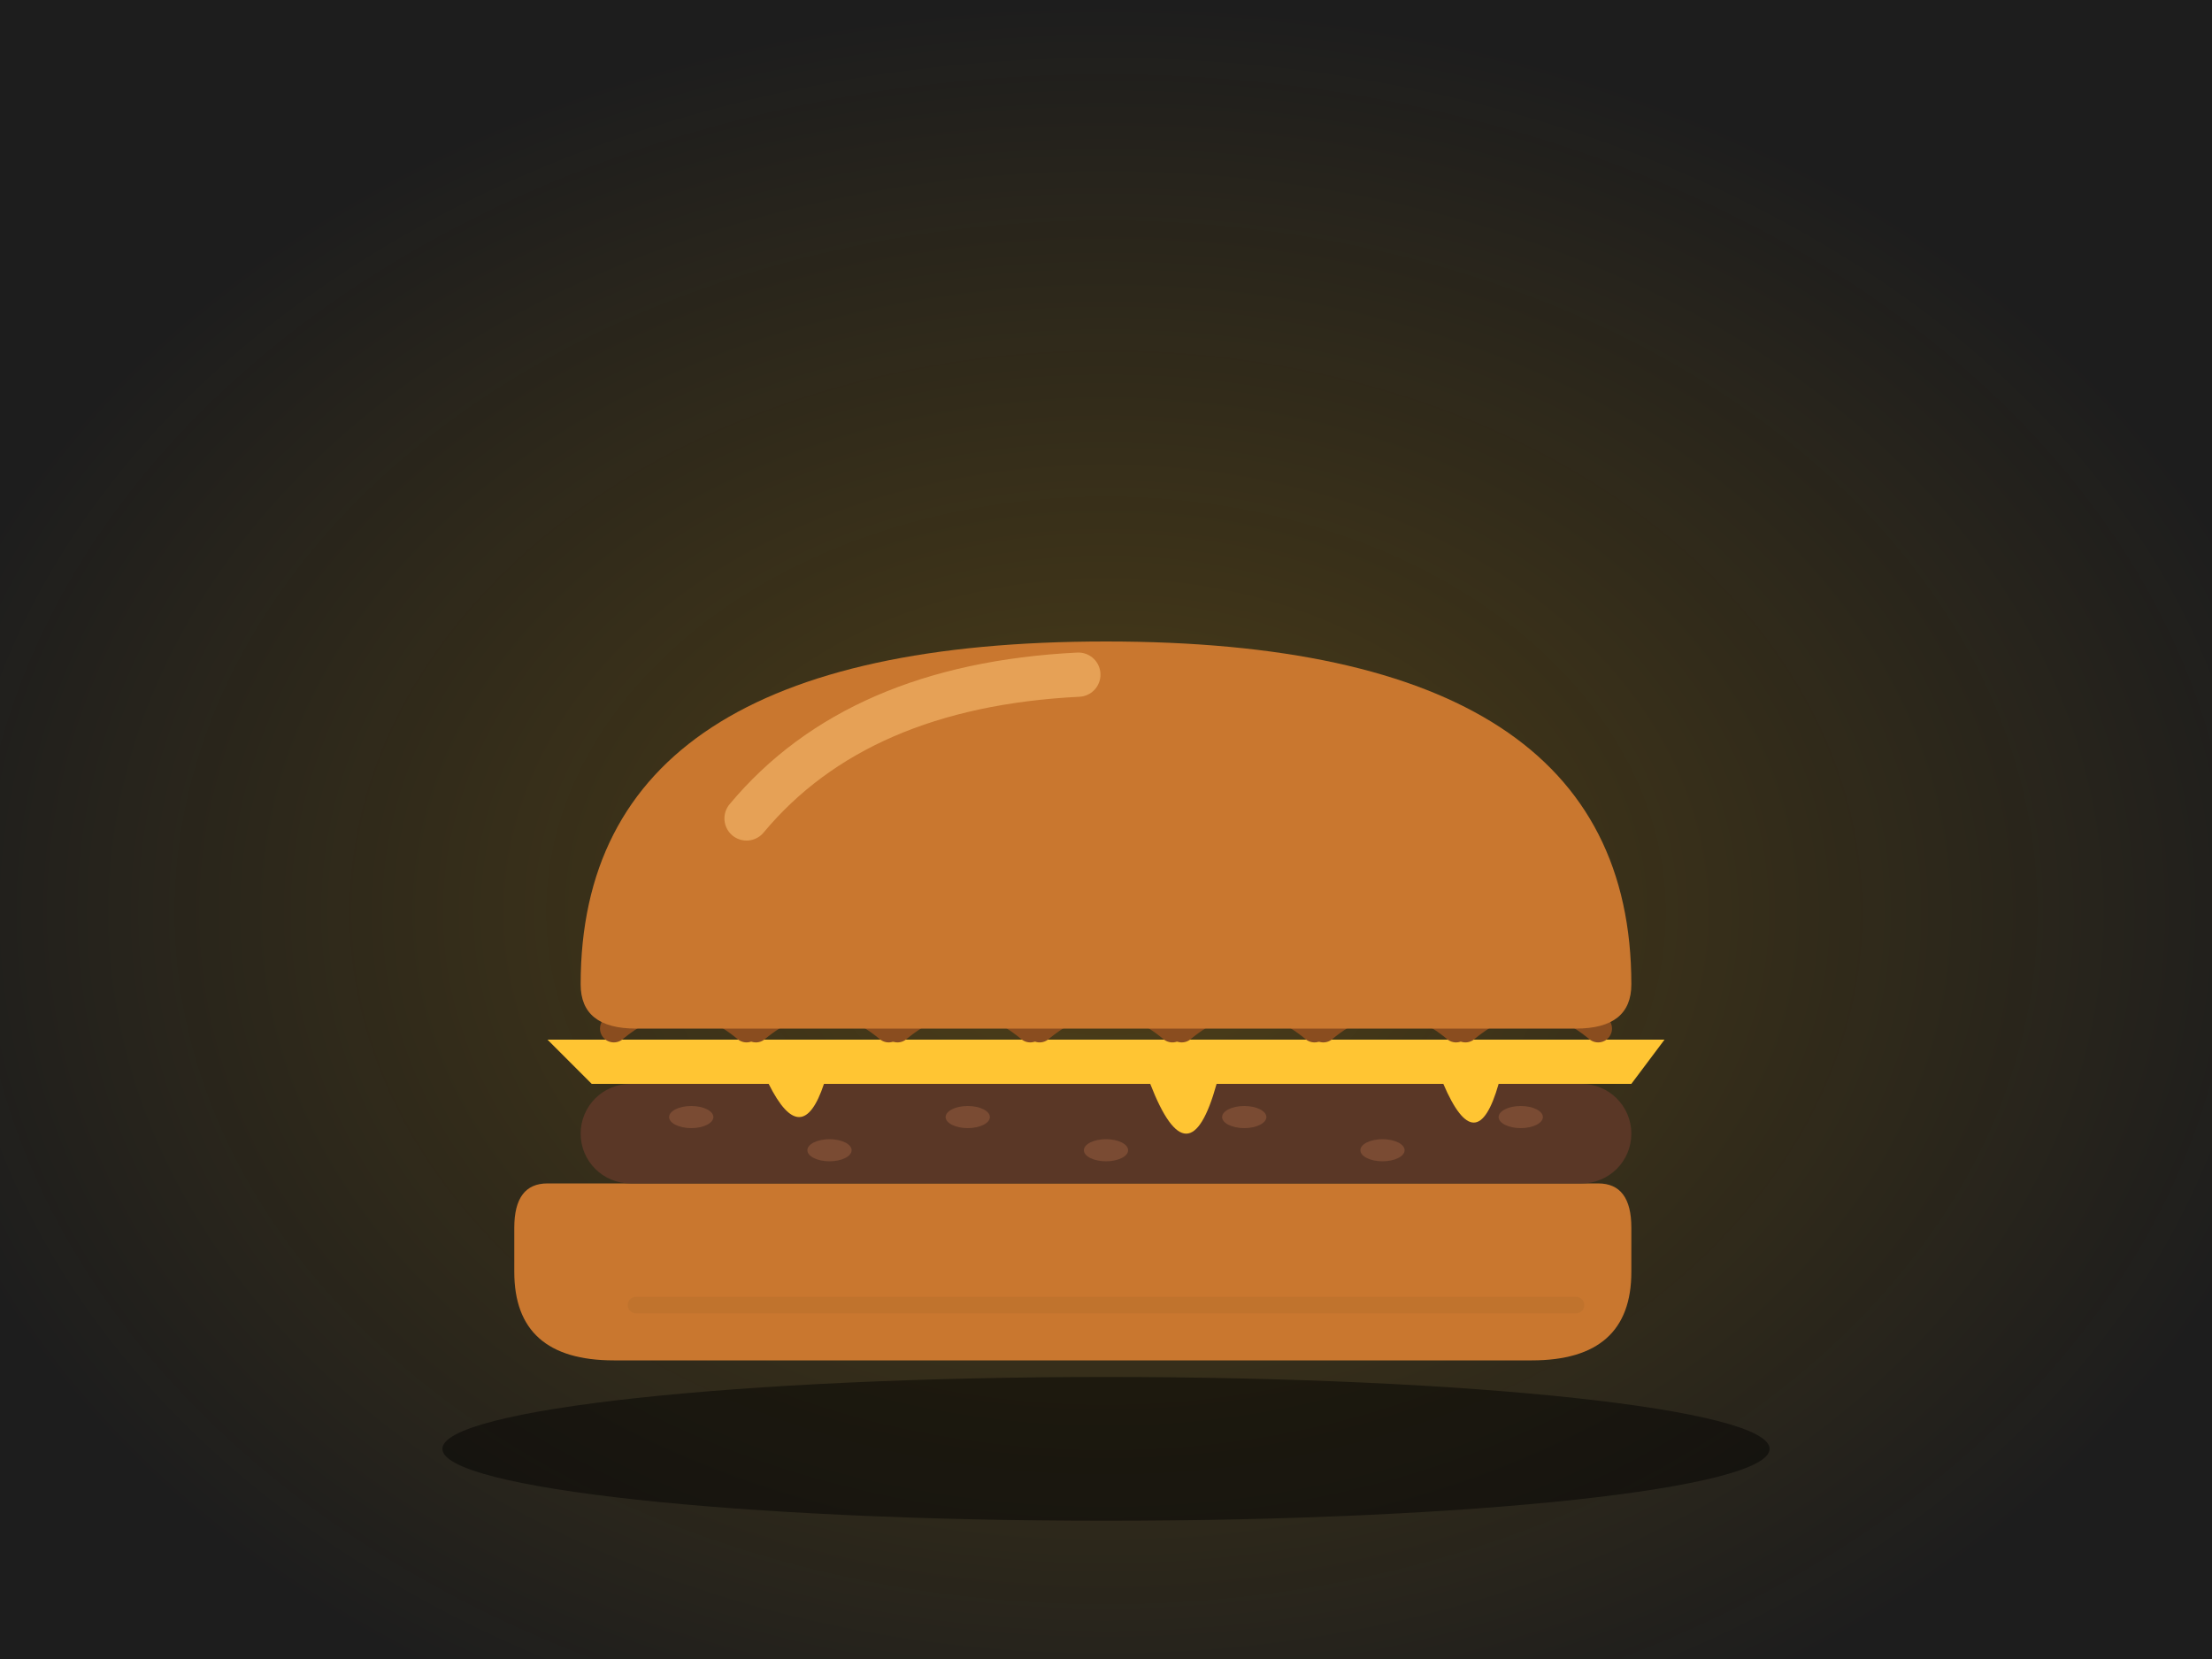
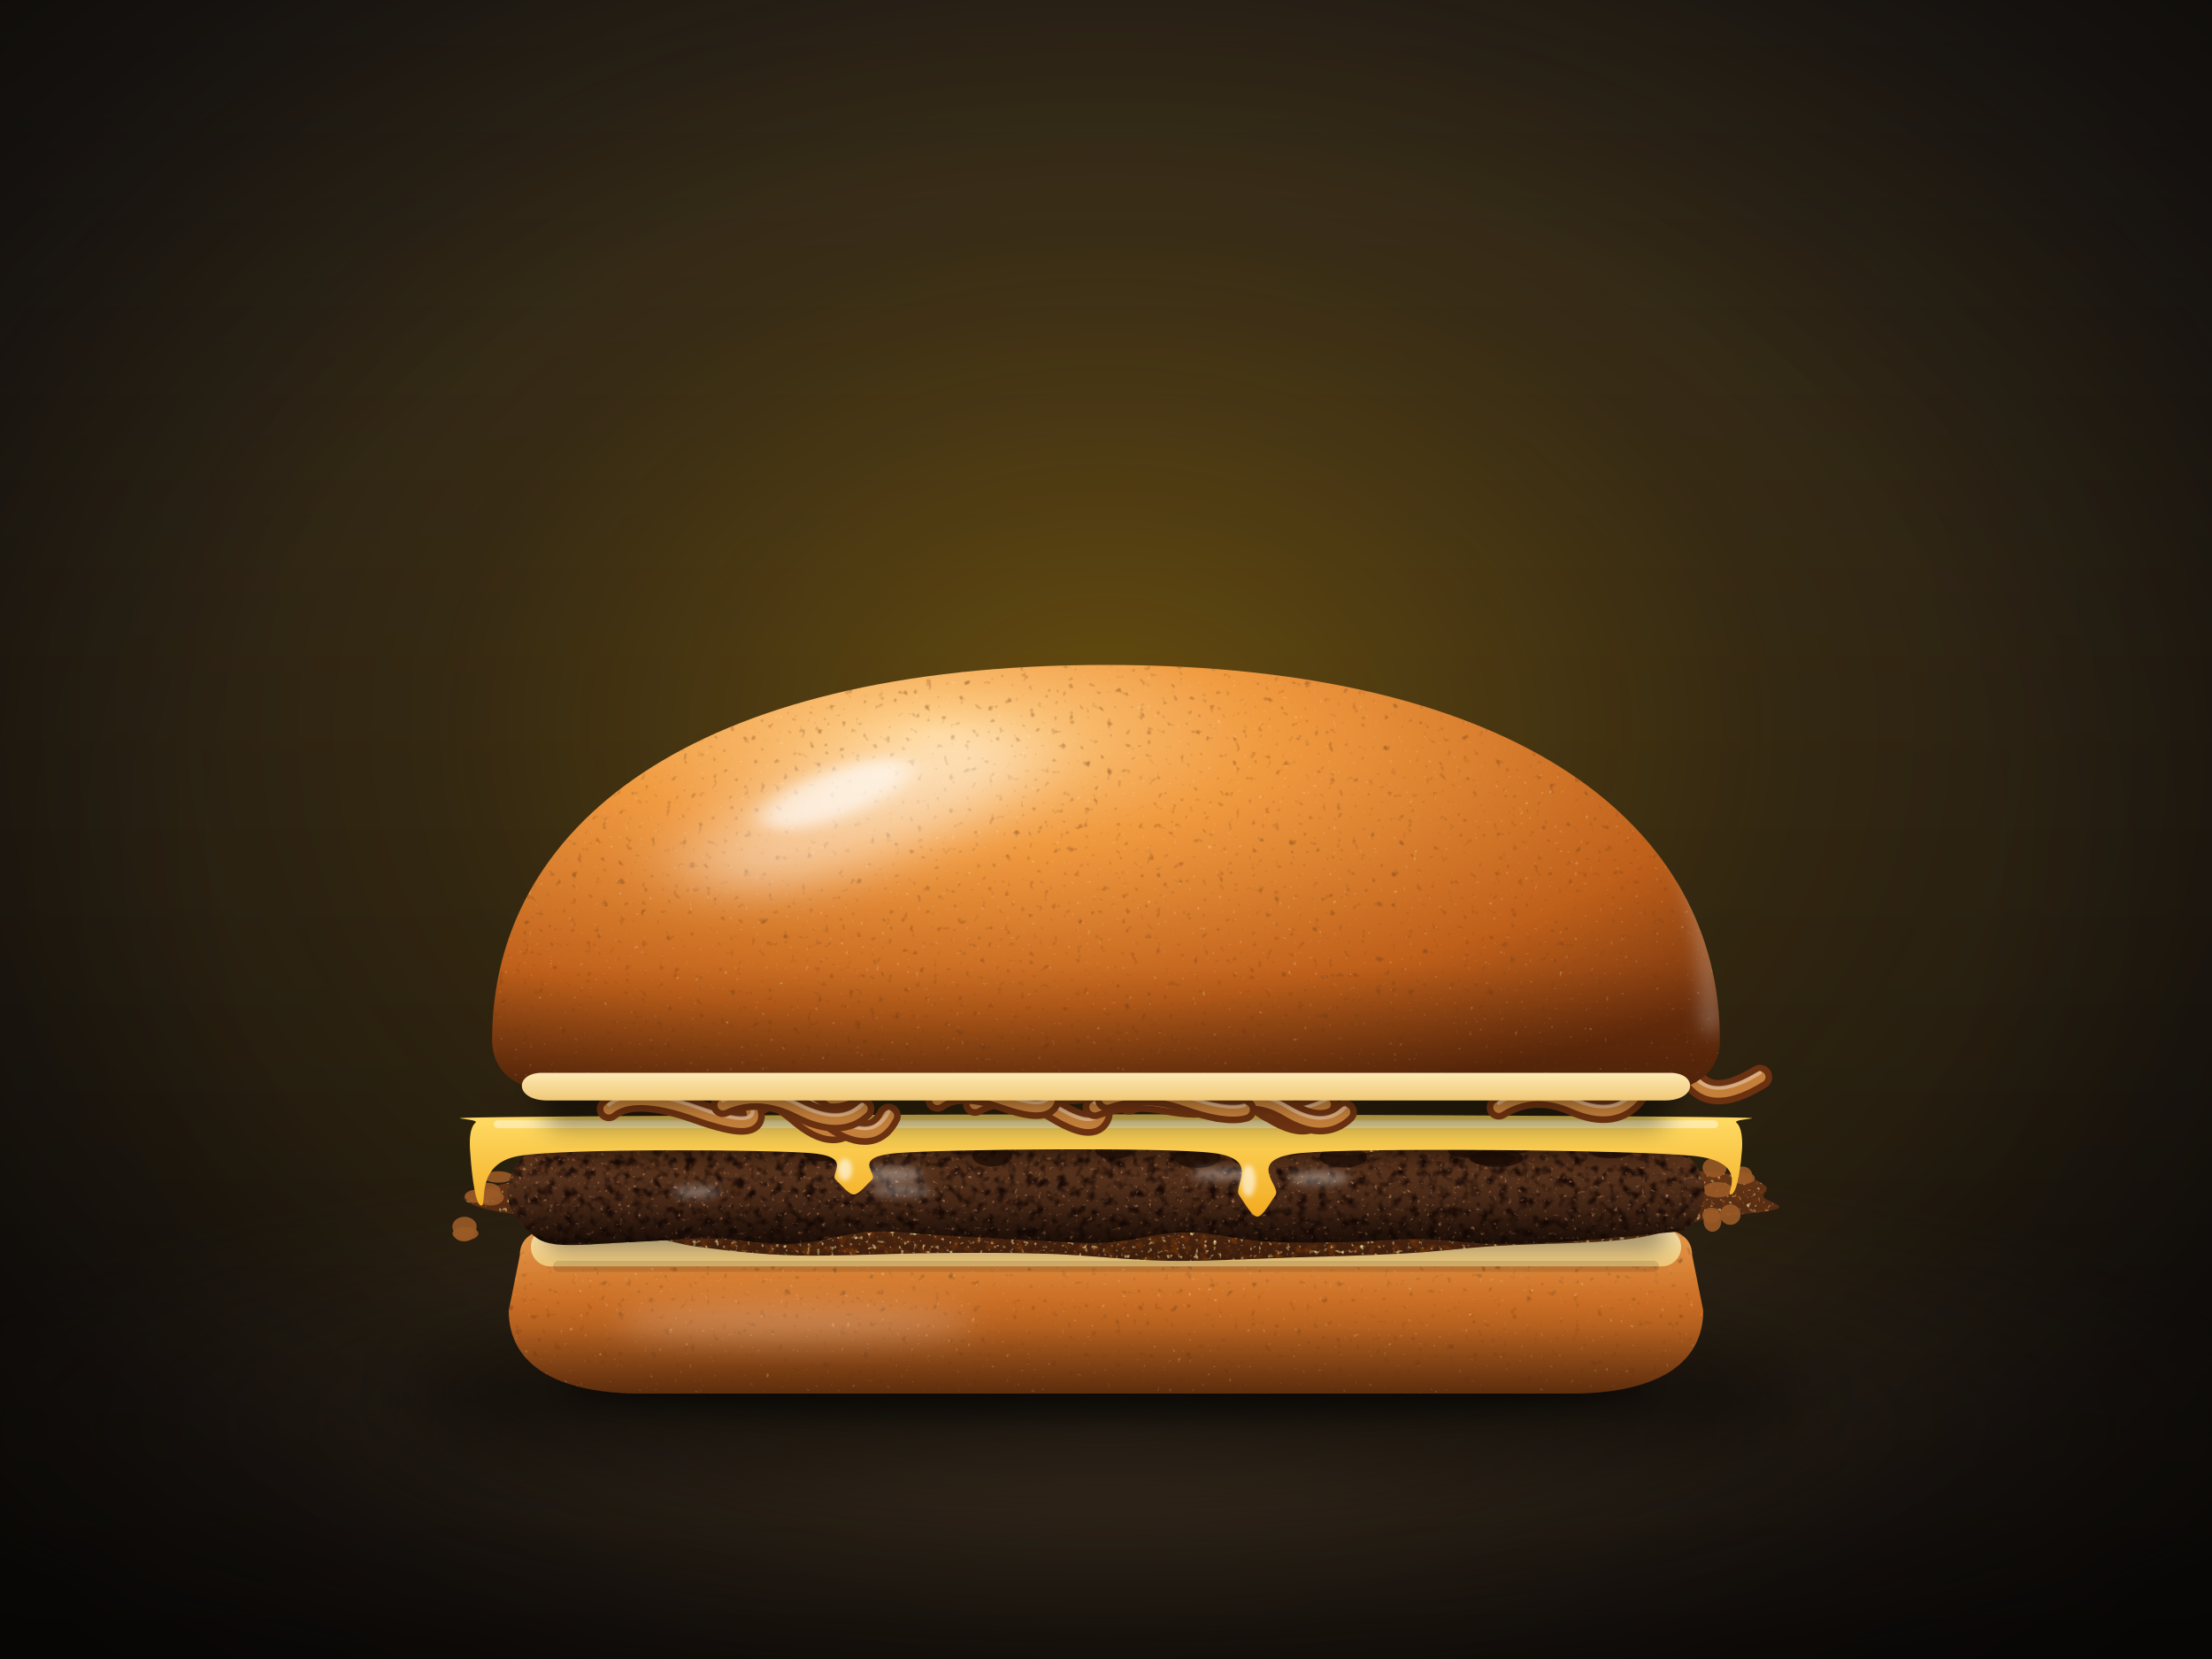
<svg xmlns="http://www.w3.org/2000/svg" viewBox="0 0 400 300" role="img" aria-label="Ilustração de smash burger">
  <defs>
-     <radialGradient id="glow" cx="50%" cy="55%" r="55%">
-       <stop offset="0" stop-color="#ffb703" stop-opacity=".22" />
+     <linearGradient id="g1" x1="0" y1="0" x2="0" y2="1">
+       <stop offset="0" stop-color="#ea9d4c" />
+       <stop offset="0.45" stop-color="#c96d24" />
+       <stop offset="1" stop-color="#7c3c11" />
+     </linearGradient>
+     <filter id="t2" x="0" y="0" width="100%" height="100%" color-interpolation-filters="sRGB">
+       <feTurbulence type="fractalNoise" baseFrequency="0.7" numOctaves="2" seed="3" result="en" />
+       <feColorMatrix in="en" type="matrix" values="0 0 0 0 0.45 0 0 0 0 0.24 0 0 0 0 0.08 1.9 0 0 0 -1.25" result="ec" />
+       <feComposite in="ec" in2="SourceAlpha" operator="in" result="e" />
+       <feTurbulence type="fractalNoise" baseFrequency="1.1" numOctaves="2" seed="9" result="cn" />
+       <feColorMatrix in="cn" type="matrix" values="0 0 0 0 1 0 0 0 0 0.93 0 0 0 0 0.78 1.8 0 0 0 -1.3" result="cc" />
+       <feComposite in="cc" in2="SourceAlpha" operator="in" result="c" />
+       <feMerge>
+         <feMergeNode in="SourceGraphic" />
+         <feMergeNode in="e" />
+         <feMergeNode in="c" />
+       </feMerge>
+     </filter>
+     <linearGradient id="g3" x1="0" y1="0" x2="0" y2="1">
+       <stop offset="0" stop-color="#000" stop-opacity="0" />
+       <stop offset="0.6" stop-color="#000" stop-opacity="0" />
+       <stop offset="1" stop-color="#000" stop-opacity="0.25" />
+     </linearGradient>
+     <linearGradient id="g4" x1="0" y1="0" x2="0" y2="1">
+       <stop offset="0" stop-color="#fde9b4" />
+       <stop offset="1" stop-color="#f0c877" />
+     </linearGradient>
+     <filter id="f5" x="-60%" y="-60%" width="220%" height="220%">
+       <feGaussianBlur stdDeviation="3" />
+     </filter>
+     <linearGradient id="g6" x1="0" y1="0" x2="0" y2="1">
+       <stop offset="0" stop-color="#7a421d" />
+       <stop offset="1" stop-color="#3a1b0b" />
+     </linearGradient>
+     <filter id="t7" x="0" y="0" width="100%" height="100%" color-interpolation-filters="sRGB">
+       <feTurbulence type="fractalNoise" baseFrequency="0.6" numOctaves="2" seed="7" result="en" />
+       <feColorMatrix in="en" type="matrix" values="0 0 0 0 0.42 0 0 0 0 0.2 0 0 0 0 0.04 3 0 0 0 -1.5" result="ec" />
+       <feComposite in="ec" in2="SourceAlpha" operator="in" result="e" />
+       <feTurbulence type="fractalNoise" baseFrequency="1.2" numOctaves="2" seed="13" result="cn" />
+       <feColorMatrix in="cn" type="matrix" values="0 0 0 0 1 0 0 0 0 0.92 0 0 0 0 0.62 3 0 0 0 -1.8" result="cc" />
+       <feComposite in="cc" in2="SourceAlpha" operator="in" result="c" />
+       <feMerge>
+         <feMergeNode in="SourceGraphic" />
+         <feMergeNode in="e" />
+         <feMergeNode in="c" />
+       </feMerge>
+     </filter>
+     <linearGradient id="g8" x1="0" y1="0" x2="0" y2="1">
+       <stop offset="0" stop-color="#73401f" />
+       <stop offset="0.4" stop-color="#53301b" />
+       <stop offset="1" stop-color="#2c160b" />
+     </linearGradient>
+     <filter id="t9" x="0" y="0" width="100%" height="100%" color-interpolation-filters="sRGB">
+       <feTurbulence type="fractalNoise" baseFrequency="0.55" numOctaves="2" seed="5" result="en" />
+       <feColorMatrix in="en" type="matrix" values="0 0 0 0 0.1 0 0 0 0 0.04 0 0 0 0 0.02 3 0 0 0 -1.4" result="ec" />
+       <feComposite in="ec" in2="SourceAlpha" operator="in" result="e" />
+       <feTurbulence type="fractalNoise" baseFrequency="1.2" numOctaves="2" seed="11" result="cn" />
+       <feColorMatrix in="cn" type="matrix" values="0 0 0 0 0.92 0 0 0 0 0.62 0 0 0 0 0.45 2.4 0 0 0 -1.6" result="cc" />
+       <feComposite in="cc" in2="SourceAlpha" operator="in" result="c" />
+       <feMerge>
+         <feMergeNode in="SourceGraphic" />
+         <feMergeNode in="e" />
+         <feMergeNode in="c" />
+       </feMerge>
+     </filter>
+     <clipPath id="c10">
+       <path d="M100.5,206 C103.8,205.7 109.98,207.08 114.71,207.17 C119.45,207.25 124.19,206.47 128.93,206.51 C133.67,206.54 138.4,207.23 143.14,207.39 C147.88,207.56 152.62,207.82 157.36,207.48 C162.1,207.14 166.83,205.74 171.57,205.35 C176.31,204.96 181.05,204.66 185.79,205.15 C190.52,205.64 195.26,208.13 200,208.28 C204.74,208.44 209.48,206.47 214.21,206.09 C218.95,205.7 223.69,205.52 228.43,205.99 C233.17,206.46 237.9,208.73 242.64,208.88 C247.38,209.03 252.12,206.99 256.86,206.89 C261.6,206.79 266.33,208.27 271.07,208.28 C275.81,208.28 280.55,207.04 285.29,206.91 C290.02,206.79 296.2,207.18 299.5,207.53 C302.8,207.87 303.68,208.03 305.07,208.99 C306.47,209.95 307.41,211.85 307.87,213.3 C308.34,214.75 308.34,216.25 307.87,217.7 C307.41,219.15 306.47,221.12 305.07,222.01 C303.68,222.91 302.8,222.68 299.5,223.07 C296.2,223.46 290.02,224.04 285.29,224.36 C280.55,224.68 275.81,225.03 271.07,224.98 C266.33,224.93 261.6,224.12 256.86,224.06 C252.12,224.01 247.38,224.58 242.64,224.64 C237.9,224.71 233.17,224.76 228.43,224.46 C223.69,224.16 218.95,222.8 214.21,222.84 C209.48,222.88 204.74,224.45 200,224.69 C195.26,224.92 190.52,224.44 185.79,224.24 C181.05,224.04 176.31,223.72 171.57,223.47 C166.83,223.22 162.1,222.5 157.36,222.75 C152.62,223 147.88,224.78 143.14,224.97 C138.4,225.17 133.67,223.99 128.93,223.93 C124.19,223.86 119.45,224.4 114.71,224.58 C109.98,224.76 103.8,225.44 100.5,225.01 C97.2,224.58 96.32,223.23 94.93,222.01 C93.53,220.79 92.59,219.15 92.13,217.7 C91.66,216.25 91.66,214.75 92.13,213.3 C92.59,211.85 93.53,210.2 94.93,208.99 C96.32,207.77 97.2,206.31 100.5,206Z" />
+     </clipPath>
+     <linearGradient id="g11" x1="0" y1="0" x2="0" y2="1">
+       <stop offset="0" stop-color="#1e0d05" stop-opacity="0.55" />
+       <stop offset="1" stop-color="#1e0d05" stop-opacity="0" />
+     </linearGradient>
+     <linearGradient id="g12" x1="0" y1="0" x2="0" y2="1">
+       <stop offset="0" stop-color="#000" stop-opacity="0" />
+       <stop offset="1" stop-color="#000" stop-opacity="0.4" />
+     </linearGradient>
+     <filter id="f13" x="-60%" y="-60%" width="220%" height="220%">
+       <feGaussianBlur stdDeviation="0.8" />
+     </filter>
+     <filter id="f14" x="-60%" y="-60%" width="220%" height="220%">
+       <feGaussianBlur stdDeviation="2.2" />
+     </filter>
+     <linearGradient id="g15" x1="0" y1="0" x2="0" y2="1">
+       <stop offset="0" stop-color="#ffdc66" />
+       <stop offset="1" stop-color="#f2aa1f" />
+     </linearGradient>
+     <filter id="f16" x="-60%" y="-60%" width="220%" height="220%">
+       <feGaussianBlur stdDeviation="0.4" />
+     </filter>
+     <radialGradient id="r17" cx="0.36" cy="0.16" r="0.9">
+       <stop offset="0" stop-color="#ffd28c" />
+       <stop offset="0.3" stop-color="#f09a40" />
+       <stop offset="0.72" stop-color="#be5f1a" />
+       <stop offset="1" stop-color="#6f300c" />
+     </radialGradient>
+     <linearGradient id="g18" x1="0" y1="0" x2="0" y2="1">
+       <stop offset="0" stop-color="#000" stop-opacity="0" />
+       <stop offset="0.7" stop-color="#000" stop-opacity="0" />
+       <stop offset="1" stop-color="#000" stop-opacity="0.3" />
+     </linearGradient>
+     <clipPath id="c19">
+       <path d="M89,188 C89,149.79 124.52,120.24 200,120.24 C275.48,120.24 311,149.79 311,188 C311,195 305,198 295,198 H105 C95,198 89,195 89,188 Z" />
+     </clipPath>
+     <filter id="f20" x="-60%" y="-60%" width="220%" height="220%">
+       <feGaussianBlur stdDeviation="1.5" />
+     </filter>
+     <filter id="f21" x="-60%" y="-60%" width="220%" height="220%">
+       <feGaussianBlur stdDeviation="6" />
+     </filter>
+     <filter id="f22" x="-60%" y="-60%" width="220%" height="220%">
+       <feGaussianBlur stdDeviation="1.8" />
+     </filter>
+     <linearGradient id="g23" x1="0" y1="0" x2="0" y2="1">
+       <stop offset="0" stop-color="#26201b" />
+       <stop offset="1" stop-color="#110d0a" />
+     </linearGradient>
+     <radialGradient id="r24" cx="0.5" cy="0.44" r="0.6">
+       <stop offset="0" stop-color="#ffb703" stop-opacity="0.32" />
+       <stop offset="0.5" stop-color="#ffb703" stop-opacity="0.1" />
      <stop offset="1" stop-color="#ffb703" stop-opacity="0" />
    </radialGradient>
+     <radialGradient id="r25" cx="0.5" cy="0.5" r="0.5">
+       <stop offset="0" stop-color="#5a4636" stop-opacity="0.55" />
+       <stop offset="0.6" stop-color="#3a2d23" stop-opacity="0.25" />
+       <stop offset="1" stop-color="#3a2d23" stop-opacity="0" />
+     </radialGradient>
+     <radialGradient id="r26" cx="0.5" cy="0.5" r="0.72">
+       <stop offset="0.55" stop-color="#000" stop-opacity="0" />
+       <stop offset="1" stop-color="#000" stop-opacity="0.6" />
+     </radialGradient>
+     <filter id="f27" x="-60%" y="-60%" width="220%" height="220%">
+       <feGaussianBlur stdDeviation="7" />
+     </filter>
+     <filter id="f28" x="-60%" y="-60%" width="220%" height="220%">
+       <feGaussianBlur stdDeviation="2.5" />
+     </filter>
  </defs>
-   <rect width="400" height="300" fill="#1d1d1d" />
-   <rect width="400" height="300" fill="url(#glow)" />
-   <ellipse cx="200" cy="262" rx="120" ry="13" fill="#000" opacity=".45" />
-   <g transform="translate(0,4)">
-     <path d="M111.0,210 h178 q6,0 6,8 v8 q0,16 -18,16 h-166 q-18,0 -18,-16 v-8 q0,-8 6,-8z" fill="#c9772f" />
-     <path d="M115.0,232 h170" stroke="#b86f2c" stroke-width="3" stroke-linecap="round" opacity=".5" />
-     <rect x="105.0" y="192" width="190" height="18" rx="9.0" fill="#5a3726" />
-     <ellipse cx="125.0" cy="198.0" rx="4" ry="2" fill="#7a4b33" />
-     <ellipse cx="150.0" cy="204.0" rx="4" ry="2" fill="#7a4b33" />
-     <ellipse cx="175.0" cy="198.0" rx="4" ry="2" fill="#7a4b33" />
-     <ellipse cx="200.0" cy="204.0" rx="4" ry="2" fill="#7a4b33" />
-     <ellipse cx="225.0" cy="198.0" rx="4" ry="2" fill="#7a4b33" />
-     <ellipse cx="250.0" cy="204.0" rx="4" ry="2" fill="#7a4b33" />
-     <ellipse cx="275.0" cy="198.0" rx="4" ry="2" fill="#7a4b33" />
-     <path d="M99.0,184 h202 l-6,8 L271.0,192 q-4,14 -10,0 L220.0,192 q-5,18 -12,0 L149.0,192 q-4,12 -10,0 L107.0,192 z" fill="#ffc533" />
-     <path d="M111.0,182 q12,-10 24,0" fill="none" stroke="#8a4d1f" stroke-width="5" stroke-linecap="round" />
-     <path d="M136.7,182 q12,-10 24,0" fill="none" stroke="#8a4d1f" stroke-width="5" stroke-linecap="round" />
-     <path d="M162.3,182 q12,-10 24,0" fill="none" stroke="#8a4d1f" stroke-width="5" stroke-linecap="round" />
-     <path d="M188.0,182 q12,-10 24,0" fill="none" stroke="#8a4d1f" stroke-width="5" stroke-linecap="round" />
-     <path d="M213.7,182 q12,-10 24,0" fill="none" stroke="#8a4d1f" stroke-width="5" stroke-linecap="round" />
-     <path d="M239.3,182 q12,-10 24,0" fill="none" stroke="#8a4d1f" stroke-width="5" stroke-linecap="round" />
-     <path d="M265.0,182 q12,-10 24,0" fill="none" stroke="#8a4d1f" stroke-width="5" stroke-linecap="round" />
-     <path d="M105.0,174 q0,-62 95.0,-62 q95.0,0 95.0,62 q0,8 -10,8 h-170 q-10,0 -10,-8z" fill="#c9772f" />
-     <path d="M135.0,144 q20,-24 60,-26" fill="none" stroke="#f2b467" stroke-width="8" stroke-linecap="round" opacity=".7" />
+   <rect width="400" height="300" fill="url(#g23)" />
+   <rect width="400" height="300" fill="url(#r24)" />
+   <ellipse cx="200" cy="258" rx="230" ry="52" fill="url(#r25)" />
+   <rect width="400" height="300" fill="url(#r26)" />
+   <ellipse cx="200" cy="252" rx="127.01" ry="15" fill="#000" opacity="0.5" filter="url(#f27)" />
+   <ellipse cx="200" cy="251" rx="99.19" ry="5.5" fill="#000" opacity="0.55" filter="url(#f28)" />
+   <path d="M94,227 C94,223.5 97,222 102,222 H298 C303,222 306,223.5 306,227 L308,237 C308,247 299,252 284,252 H116 C101,252 92,247 92,237 Z" fill="url(#g1)" filter="url(#t2)" />
+   <path d="M94,227 C94,223.5 97,222 102,222 H298 C303,222 306,223.5 306,227 L308,237 C308,247 299,252 284,252 H116 C101,252 92,247 92,237 Z" fill="url(#g3)" />
+   <rect x="96" y="222" width="208" height="7" rx="3.5" fill="url(#g4)" />
+   <rect x="100" y="228" width="200" height="2" rx="1" fill="#000" opacity=".12" />
+   <ellipse cx="143.84" cy="239" rx="32.4" ry="3.5" fill="#ffffff" opacity="0.22" filter="url(#f5)" />
+   <rect x="98.48" y="220" width="203.04" height="6" rx="3" fill="#000" opacity="0.38" filter="url(#f14)" />
+   <path d="M318.92,216.5 C319.27,217.2 323.04,217.97 321.29,218.63 C319.54,219.29 311.58,219.81 308.43,220.45 C305.29,221.09 305.2,221.81 302.42,222.46 C299.64,223.11 297.04,223.89 291.75,224.36 C286.47,224.84 277.03,224.92 270.71,225.3 C264.4,225.69 260.14,226.32 253.86,226.67 C247.58,227.02 240.13,227.2 233.04,227.42 C225.95,227.64 218.53,228.11 211.34,228 C204.15,227.89 196.88,226.98 189.9,226.74 C182.93,226.51 177.08,226.54 169.46,226.59 C161.85,226.64 151.29,227.2 144.22,227.03 C137.15,226.86 131.69,226.14 127.06,225.58 C122.42,225.02 121.41,224.18 116.43,223.66 C111.44,223.15 100.56,223.05 97.15,222.49 C93.74,221.93 97.6,220.96 95.95,220.29 C94.3,219.62 89.24,219.11 87.24,218.48 C85.24,217.85 83.62,217.15 83.97,216.5 C84.32,215.85 87.28,215.18 89.36,214.56 C91.44,213.93 94.58,213.37 96.43,212.73 C98.27,212.09 97.86,211.33 100.42,210.7 C102.97,210.07 106.61,209.4 111.76,208.94 C116.9,208.48 125.47,208.36 131.29,207.95 C137.11,207.53 140.92,206.89 146.68,206.43 C152.43,205.98 158.62,205.24 165.82,205.21 C173.02,205.17 182.44,206.12 189.88,206.23 C197.32,206.34 203.74,205.84 210.46,205.89 C217.18,205.94 223.02,206.44 230.18,206.53 C237.35,206.61 246.87,206.19 253.45,206.41 C260.02,206.63 264.26,207.37 269.65,207.83 C275.03,208.29 281.35,208.64 285.73,209.15 C290.12,209.67 291.35,210.38 295.95,210.91 C300.55,211.45 309.46,211.79 313.33,212.37 C317.2,212.95 318.25,213.72 319.18,214.41 C320.11,215.09 318.57,215.8 318.92,216.5Z" fill="url(#g6)" filter="url(#t7)" />
+   <ellipse cx="88.76" cy="216.53" rx="2.35" ry="1.46" fill="#9a5a26" opacity=".9" />
+   <ellipse cx="86.31" cy="216.31" rx="2.28" ry="1.2" fill="#9a5a26" opacity=".9" />
+   <ellipse cx="90.12" cy="212.83" rx="2.67" ry="1.03" fill="#9a5a26" opacity=".9" />
+   <ellipse cx="88.18" cy="215.34" rx="2.33" ry="1.43" fill="#9a5a26" opacity=".9" />
+   <ellipse cx="84.16" cy="223.06" rx="2.35" ry="1.2" fill="#9a5a26" opacity=".9" />
+   <ellipse cx="84" cy="221.83" rx="2.2" ry="1.8" fill="#9a5a26" opacity=".9" />
+   <ellipse cx="83.92" cy="223.26" rx="1.84" ry="1.22" fill="#9a5a26" opacity=".9" />
+   <ellipse cx="315.42" cy="213.06" rx="1.91" ry="1.05" fill="#9a5a26" opacity=".9" />
+   <ellipse cx="315.1" cy="212.55" rx="1.76" ry="1.61" fill="#9a5a26" opacity=".9" />
+   <ellipse cx="309.67" cy="220.77" rx="1.62" ry="1.97" fill="#9a5a26" opacity=".9" />
+   <ellipse cx="310.06" cy="211.14" rx="2.19" ry="1.77" fill="#9a5a26" opacity=".9" />
+   <ellipse cx="312.9" cy="219.63" rx="1.86" ry="1.86" fill="#9a5a26" opacity=".9" />
+   <ellipse cx="310.62" cy="215.15" rx="2.7" ry="1.39" fill="#9a5a26" opacity=".9" />
+   <ellipse cx="309.47" cy="219.78" rx="1.63" ry="1.41" fill="#9a5a26" opacity=".9" />
+   <path d="M100.5,206 C103.8,205.7 109.98,207.08 114.71,207.17 C119.45,207.25 124.19,206.47 128.93,206.51 C133.67,206.54 138.4,207.23 143.14,207.39 C147.88,207.56 152.62,207.82 157.36,207.48 C162.1,207.14 166.83,205.74 171.57,205.35 C176.31,204.96 181.05,204.66 185.79,205.15 C190.52,205.64 195.26,208.13 200,208.28 C204.74,208.44 209.48,206.47 214.21,206.09 C218.95,205.7 223.69,205.52 228.43,205.99 C233.17,206.46 237.9,208.73 242.64,208.88 C247.38,209.03 252.12,206.99 256.86,206.89 C261.6,206.79 266.33,208.27 271.07,208.28 C275.81,208.28 280.55,207.04 285.29,206.91 C290.02,206.79 296.2,207.18 299.5,207.53 C302.8,207.87 303.68,208.03 305.07,208.99 C306.47,209.95 307.41,211.85 307.87,213.3 C308.34,214.75 308.34,216.25 307.87,217.7 C307.41,219.15 306.47,221.12 305.07,222.01 C303.68,222.91 302.8,222.68 299.5,223.07 C296.2,223.46 290.02,224.04 285.29,224.36 C280.55,224.68 275.81,225.03 271.07,224.98 C266.33,224.93 261.6,224.12 256.86,224.06 C252.12,224.01 247.38,224.58 242.64,224.64 C237.9,224.71 233.17,224.76 228.43,224.46 C223.69,224.16 218.95,222.8 214.21,222.84 C209.48,222.88 204.74,224.45 200,224.69 C195.26,224.92 190.52,224.44 185.79,224.24 C181.05,224.04 176.31,223.72 171.57,223.47 C166.83,223.22 162.1,222.5 157.36,222.75 C152.62,223 147.88,224.78 143.14,224.97 C138.4,225.17 133.67,223.99 128.93,223.93 C124.19,223.86 119.45,224.4 114.71,224.58 C109.98,224.76 103.8,225.44 100.5,225.01 C97.2,224.58 96.32,223.23 94.93,222.01 C93.53,220.79 92.59,219.15 92.13,217.7 C91.66,216.25 91.66,214.75 92.13,213.3 C92.59,211.85 93.53,210.2 94.93,208.99 C96.32,207.77 97.2,206.31 100.5,206Z" fill="url(#g8)" filter="url(#t9)" />
+   <g clip-path="url(#c10)">
+     <rect x="92" y="205" width="216" height="6.8" fill="url(#g11)" />
+     <rect x="92" y="218.05" width="216" height="6.8" fill="url(#g12)" />
  </g>
+   <ellipse cx="148.64" cy="208.36" rx="3.42" ry="1.64" fill="#1f0e06" opacity=".75" />
+   <ellipse cx="224.64" cy="207.16" rx="2.53" ry="1.85" fill="#1f0e06" opacity=".75" />
+   <ellipse cx="152.83" cy="207.59" rx="4.99" ry="1.52" fill="#1f0e06" opacity=".75" />
+   <ellipse cx="265.95" cy="208.19" rx="4.1" ry="1.24" fill="#1f0e06" opacity=".75" />
+   <ellipse cx="226.43" cy="209.17" rx="3.81" ry="1.77" fill="#1f0e06" opacity=".75" />
+   <ellipse cx="233.6" cy="207.16" rx="4.4" ry="1.63" fill="#1f0e06" opacity=".75" />
+   <ellipse cx="161.05" cy="207.08" rx="4.66" ry="1.53" fill="#1f0e06" opacity=".75" />
+   <ellipse cx="242.89" cy="209.2" rx="4.29" ry="1.93" fill="#1f0e06" opacity=".75" />
+   <ellipse cx="179.41" cy="209" rx="3.61" ry="1.94" fill="#1f0e06" opacity=".75" />
+   <ellipse cx="274.26" cy="207.24" rx="2.84" ry="1.3" fill="#1f0e06" opacity=".75" />
+   <ellipse cx="291.23" cy="208.09" rx="4.07" ry="1.37" fill="#1f0e06" opacity=".75" />
+   <ellipse cx="201.42" cy="207.96" rx="3.38" ry="1.63" fill="#1f0e06" opacity=".75" />
+   <ellipse cx="216.51" cy="209.26" rx="4.2" ry="1.94" fill="#1f0e06" opacity=".75" />
+   <ellipse cx="269.85" cy="209.48" rx="4.18" ry="1.25" fill="#1f0e06" opacity=".75" />
+   <ellipse cx="270.68" cy="209.41" rx="4.76" ry="1.61" fill="#1f0e06" opacity=".75" />
+   <ellipse cx="238.49" cy="213" rx="5.49" ry="1.24" fill="#ffffff" opacity="0.32" filter="url(#f13)" />
+   <ellipse cx="161.29" cy="212.37" rx="5.56" ry="1.49" fill="#ffffff" opacity="0.32" filter="url(#f13)" />
+   <ellipse cx="125.93" cy="215.5" rx="4.23" ry="0.99" fill="#ffffff" opacity="0.32" filter="url(#f13)" />
+   <ellipse cx="162.9" cy="215.37" rx="5.62" ry="0.93" fill="#ffffff" opacity="0.32" filter="url(#f13)" />
+   <ellipse cx="220.62" cy="212.29" rx="5.16" ry="1.1" fill="#ffffff" opacity="0.32" filter="url(#f13)" />
+   <rect x="98.48" y="203" width="203.04" height="6" rx="3" fill="#000" opacity="0.38" filter="url(#f14)" />
+   <path d="M86,203 C86.99,202.15 75.85,202.21 92,202 C108.15,201.79 169.4,201.5 200,201.5 C230.6,201.5 291.85,201.79 308,202 C324.15,202.21 313.01,202.15 314,203 C314.99,203.85 315.14,206.16 315,208 C314.86,209.84 314.27,215.86 313,216 C311.73,216.14 317,210.06 306,209 C295,207.94 246.03,207.49 235.36,208.5 C224.69,209.51 231.79,214.47 230.66,216.1 C229.53,217.73 228.29,220 227.36,220 C226.42,220 225.19,217.73 224.06,216.1 C222.93,214.47 228.1,209.58 219.36,208.5 C210.62,207.42 171.14,207.82 162.4,208.5 C153.66,209.18 158.83,212.24 157.7,213.3 C156.57,214.36 155.33,216 154.4,216 C153.46,216 152.23,214.36 151.1,213.3 C149.97,212.24 154.49,209.11 146.4,208.5 C138.31,207.89 102.41,207.65 94,209 C85.59,210.35 88.28,218.14 87,218 C85.72,217.86 85.14,210.12 85,208 C84.86,205.88 85.01,203.85 86,203Z" fill="url(#g15)" />
+   <path d="M90,203.3 H310" stroke="#fff" stroke-opacity=".45" stroke-width="1.4" stroke-linecap="round" />
+   <ellipse cx="152.8" cy="211.5" rx="1.3" ry="1.98" fill="#ffffff" opacity="0.6" filter="url(#f16)" />
+   <ellipse cx="225.76" cy="213.5" rx="1.3" ry="2.86" fill="#ffffff" opacity="0.6" filter="url(#f16)" />
+   <rect x="98.48" y="198" width="203.04" height="6" rx="3" fill="#000" opacity="0.38" filter="url(#f14)" />
+   <path d="M214.28,198.86 q6.31,-4.38 14.88,1.47 t10.61,-1.36" fill="none" stroke="#6b3110" stroke-width="4.4" stroke-linecap="round" />
+   <path d="M214.28,198.86 q6.31,-4.38 14.88,1.47 t10.61,-1.36" fill="none" stroke="#c4803b" stroke-width="2" stroke-linecap="round" />
+   <path d="M214.28,198.86 q6.31,-4.38 14.88,1.47 t10.61,-1.36" fill="none" stroke="#fff" stroke-opacity=".35" stroke-width=".7" stroke-linecap="round" transform="translate(0,-.8)" />
+   <path d="M204.13,199.36 q5,-2.14 15.98,-0.87 t11.44,0.41" fill="none" stroke="#6b3110" stroke-width="4.4" stroke-linecap="round" />
+   <path d="M204.13,199.36 q5,-2.14 15.98,-0.87 t11.44,0.41" fill="none" stroke="#c4803b" stroke-width="2" stroke-linecap="round" />
+   <path d="M204.13,199.36 q5,-2.14 15.98,-0.87 t11.44,0.41" fill="none" stroke="#fff" stroke-opacity=".35" stroke-width=".7" stroke-linecap="round" transform="translate(0,-.8)" />
+   <path d="M176.32,199.58 q6.7,-3.63 14.12,0.99 t8.53,1.07" fill="none" stroke="#6b3110" stroke-width="4.4" stroke-linecap="round" />
+   <path d="M176.32,199.58 q6.7,-3.63 14.12,0.99 t8.53,1.07" fill="none" stroke="#c4803b" stroke-width="2" stroke-linecap="round" />
+   <path d="M176.32,199.58 q6.7,-3.63 14.12,0.99 t8.53,1.07" fill="none" stroke="#fff" stroke-opacity=".35" stroke-width=".7" stroke-linecap="round" transform="translate(0,-.8)" />
+   <path d="M296.48,196.15 q6.45,-4.87 10.02,-0.6 t11.76,-0.79" fill="none" stroke="#6b3110" stroke-width="4.4" stroke-linecap="round" />
+   <path d="M296.48,196.15 q6.45,-4.87 10.02,-0.6 t11.76,-0.79" fill="none" stroke="#c4803b" stroke-width="2" stroke-linecap="round" />
+   <path d="M296.48,196.15 q6.45,-4.87 10.02,-0.6 t11.76,-0.79" fill="none" stroke="#fff" stroke-opacity=".35" stroke-width=".7" stroke-linecap="round" transform="translate(0,-.8)" />
+   <path d="M173.23,196.51 q5.26,-3.35 12.62,-0.81 t10.34,1.38" fill="none" stroke="#6b3110" stroke-width="4.4" stroke-linecap="round" />
+   <path d="M173.23,196.51 q5.26,-3.35 12.62,-0.81 t10.34,1.38" fill="none" stroke="#c4803b" stroke-width="2" stroke-linecap="round" />
+   <path d="M173.23,196.51 q5.26,-3.35 12.62,-0.81 t10.34,1.38" fill="none" stroke="#fff" stroke-opacity=".35" stroke-width=".7" stroke-linecap="round" transform="translate(0,-.8)" />
+   <path d="M131.28,199.88 q5.65,-4.89 12.98,1.45 t10.63,0.13" fill="none" stroke="#6b3110" stroke-width="4.4" stroke-linecap="round" />
+   <path d="M131.28,199.88 q5.65,-4.89 12.98,1.45 t10.63,0.13" fill="none" stroke="#c4803b" stroke-width="2" stroke-linecap="round" />
+   <path d="M131.28,199.88 q5.65,-4.89 12.98,1.45 t10.63,0.13" fill="none" stroke="#fff" stroke-opacity=".35" stroke-width=".7" stroke-linecap="round" transform="translate(0,-.8)" />
+   <path d="M271.03,200.25 q6.27,-3.88 13.61,-0.66 t11.1,-1.61" fill="none" stroke="#6b3110" stroke-width="4.4" stroke-linecap="round" />
+   <path d="M271.03,200.25 q6.27,-3.88 13.61,-0.66 t11.1,-1.61" fill="none" stroke="#c4803b" stroke-width="2" stroke-linecap="round" />
+   <path d="M271.03,200.25 q6.27,-3.88 13.61,-0.66 t11.1,-1.61" fill="none" stroke="#fff" stroke-opacity=".35" stroke-width=".7" stroke-linecap="round" transform="translate(0,-.8)" />
+   <path d="M133.27,196.96 q7.79,-3.7 12.48,-0.26 t9.1,0.47" fill="none" stroke="#6b3110" stroke-width="4.4" stroke-linecap="round" />
+   <path d="M133.27,196.96 q7.79,-3.7 12.48,-0.26 t9.1,0.47" fill="none" stroke="#c4803b" stroke-width="2" stroke-linecap="round" />
+   <path d="M133.27,196.96 q7.79,-3.7 12.48,-0.26 t9.1,0.47" fill="none" stroke="#fff" stroke-opacity=".35" stroke-width=".7" stroke-linecap="round" transform="translate(0,-.8)" />
+   <path d="M135.69,200.4 q5.82,-4.51 13.89,1.46 t11.11,-0.08" fill="none" stroke="#6b3110" stroke-width="4.4" stroke-linecap="round" />
+   <path d="M135.69,200.4 q5.82,-4.51 13.89,1.46 t11.11,-0.08" fill="none" stroke="#c4803b" stroke-width="2" stroke-linecap="round" />
+   <path d="M135.69,200.4 q5.82,-4.51 13.89,1.46 t11.11,-0.08" fill="none" stroke="#fff" stroke-opacity=".35" stroke-width=".7" stroke-linecap="round" transform="translate(0,-.8)" />
+   <path d="M169.51,198.83 q4.02,-2.86 11.99,-0.04 t8.32,-0.21" fill="none" stroke="#6b3110" stroke-width="4.4" stroke-linecap="round" />
+   <path d="M169.51,198.83 q4.02,-2.86 11.99,-0.04 t8.32,-0.21" fill="none" stroke="#c4803b" stroke-width="2" stroke-linecap="round" />
+   <path d="M169.51,198.83 q4.02,-2.86 11.99,-0.04 t8.32,-0.21" fill="none" stroke="#fff" stroke-opacity=".35" stroke-width=".7" stroke-linecap="round" transform="translate(0,-.8)" />
+   <path d="M216.57,199.05 q7.48,-2.98 11.45,0.58 t11.64,0.08" fill="none" stroke="#6b3110" stroke-width="4.4" stroke-linecap="round" />
+   <path d="M216.57,199.05 q7.48,-2.98 11.45,0.58 t11.64,0.08" fill="none" stroke="#c4803b" stroke-width="2" stroke-linecap="round" />
+   <path d="M216.57,199.05 q7.48,-2.98 11.45,0.58 t11.64,0.08" fill="none" stroke="#fff" stroke-opacity=".35" stroke-width=".7" stroke-linecap="round" transform="translate(0,-.8)" />
+   <path d="M220.42,200.69 q5.96,-3.62 12.41,0.26 t10.34,0.15" fill="none" stroke="#6b3110" stroke-width="4.4" stroke-linecap="round" />
+   <path d="M220.42,200.69 q5.96,-3.62 12.41,0.26 t10.34,0.15" fill="none" stroke="#c4803b" stroke-width="2" stroke-linecap="round" />
+   <path d="M220.42,200.69 q5.96,-3.62 12.41,0.26 t10.34,0.15" fill="none" stroke="#fff" stroke-opacity=".35" stroke-width=".7" stroke-linecap="round" transform="translate(0,-.8)" />
+   <path d="M197.98,200.17 q5.77,-2.09 12.49,-0.89 t8.01,0.14" fill="none" stroke="#6b3110" stroke-width="4.4" stroke-linecap="round" />
+   <path d="M197.98,200.17 q5.77,-2.09 12.49,-0.89 t8.01,0.14" fill="none" stroke="#c4803b" stroke-width="2" stroke-linecap="round" />
+   <path d="M197.98,200.17 q5.77,-2.09 12.49,-0.89 t8.01,0.14" fill="none" stroke="#fff" stroke-opacity=".35" stroke-width=".7" stroke-linecap="round" transform="translate(0,-.8)" />
+   <path d="M110.11,200.54 q4.44,-3.64 15.96,0.46 t9.83,-0.25" fill="none" stroke="#6b3110" stroke-width="4.4" stroke-linecap="round" />
+   <path d="M110.11,200.54 q4.44,-3.64 15.96,0.46 t9.83,-0.25" fill="none" stroke="#c4803b" stroke-width="2" stroke-linecap="round" />
+   <path d="M110.11,200.54 q4.44,-3.64 15.96,0.46 t9.83,-0.25" fill="none" stroke="#fff" stroke-opacity=".35" stroke-width=".7" stroke-linecap="round" transform="translate(0,-.8)" />
+   <path d="M200.22,198.76 q6.9,-2.31 14.19,0.27 t10.6,1.64" fill="none" stroke="#6b3110" stroke-width="4.4" stroke-linecap="round" />
+   <path d="M200.22,198.76 q6.9,-2.31 14.19,0.27 t10.6,1.64" fill="none" stroke="#c4803b" stroke-width="2" stroke-linecap="round" />
+   <path d="M200.22,198.76 q6.9,-2.31 14.19,0.27 t10.6,1.64" fill="none" stroke="#fff" stroke-opacity=".35" stroke-width=".7" stroke-linecap="round" transform="translate(0,-.8)" />
+   <path d="M130.73,199.81 q6.48,-2.94 13.86,0.77 t11.32,-0.08" fill="none" stroke="#6b3110" stroke-width="4.4" stroke-linecap="round" />
+   <path d="M130.73,199.81 q6.48,-2.94 13.86,0.77 t11.32,-0.08" fill="none" stroke="#c4803b" stroke-width="2" stroke-linecap="round" />
+   <path d="M130.73,199.81 q6.48,-2.94 13.86,0.77 t11.32,-0.08" fill="none" stroke="#fff" stroke-opacity=".35" stroke-width=".7" stroke-linecap="round" transform="translate(0,-.8)" />
+   <rect x="96.32" y="192.5" width="207.36" height="7" rx="3.5" fill="#000" opacity="0.45" filter="url(#f14)" />
+   <path d="M89,188 C89,149.79 124.52,120.24 200,120.24 C275.48,120.24 311,149.79 311,188 C311,195 305,198 295,198 H105 C95,198 89,195 89,188 Z" fill="url(#r17)" filter="url(#t2)" />
+   <path d="M89,188 C89,149.79 124.52,120.24 200,120.24 C275.48,120.24 311,149.79 311,188 C311,195 305,198 295,198 H105 C95,198 89,195 89,188 Z" fill="url(#g18)" />
+   <g clip-path="url(#c19)">
+     <path d="M279.92,125.68 C304.34,140.46 309.5,163.01 309.5,185" fill="none" stroke="#fff" stroke-opacity=".22" stroke-width="4" stroke-linecap="round" filter="url(#f20)" />
+   </g>
+   <path d="M98,194 H302 C307,194 307,199 301,199 H99 C93,199 93,194 98,194Z" fill="url(#g4)" />
+   <ellipse cx="155.6" cy="146.68" rx="33.3" ry="10.11" fill="#ffffff" opacity="0.46" filter="url(#f21)" transform="rotate(-20 155.6 146.68)" />
+   <ellipse cx="151.16" cy="143.57" rx="14.43" ry="4.28" fill="#ffffff" opacity="0.62" filter="url(#f22)" transform="rotate(-20 151.16 143.57)" />
</svg>
